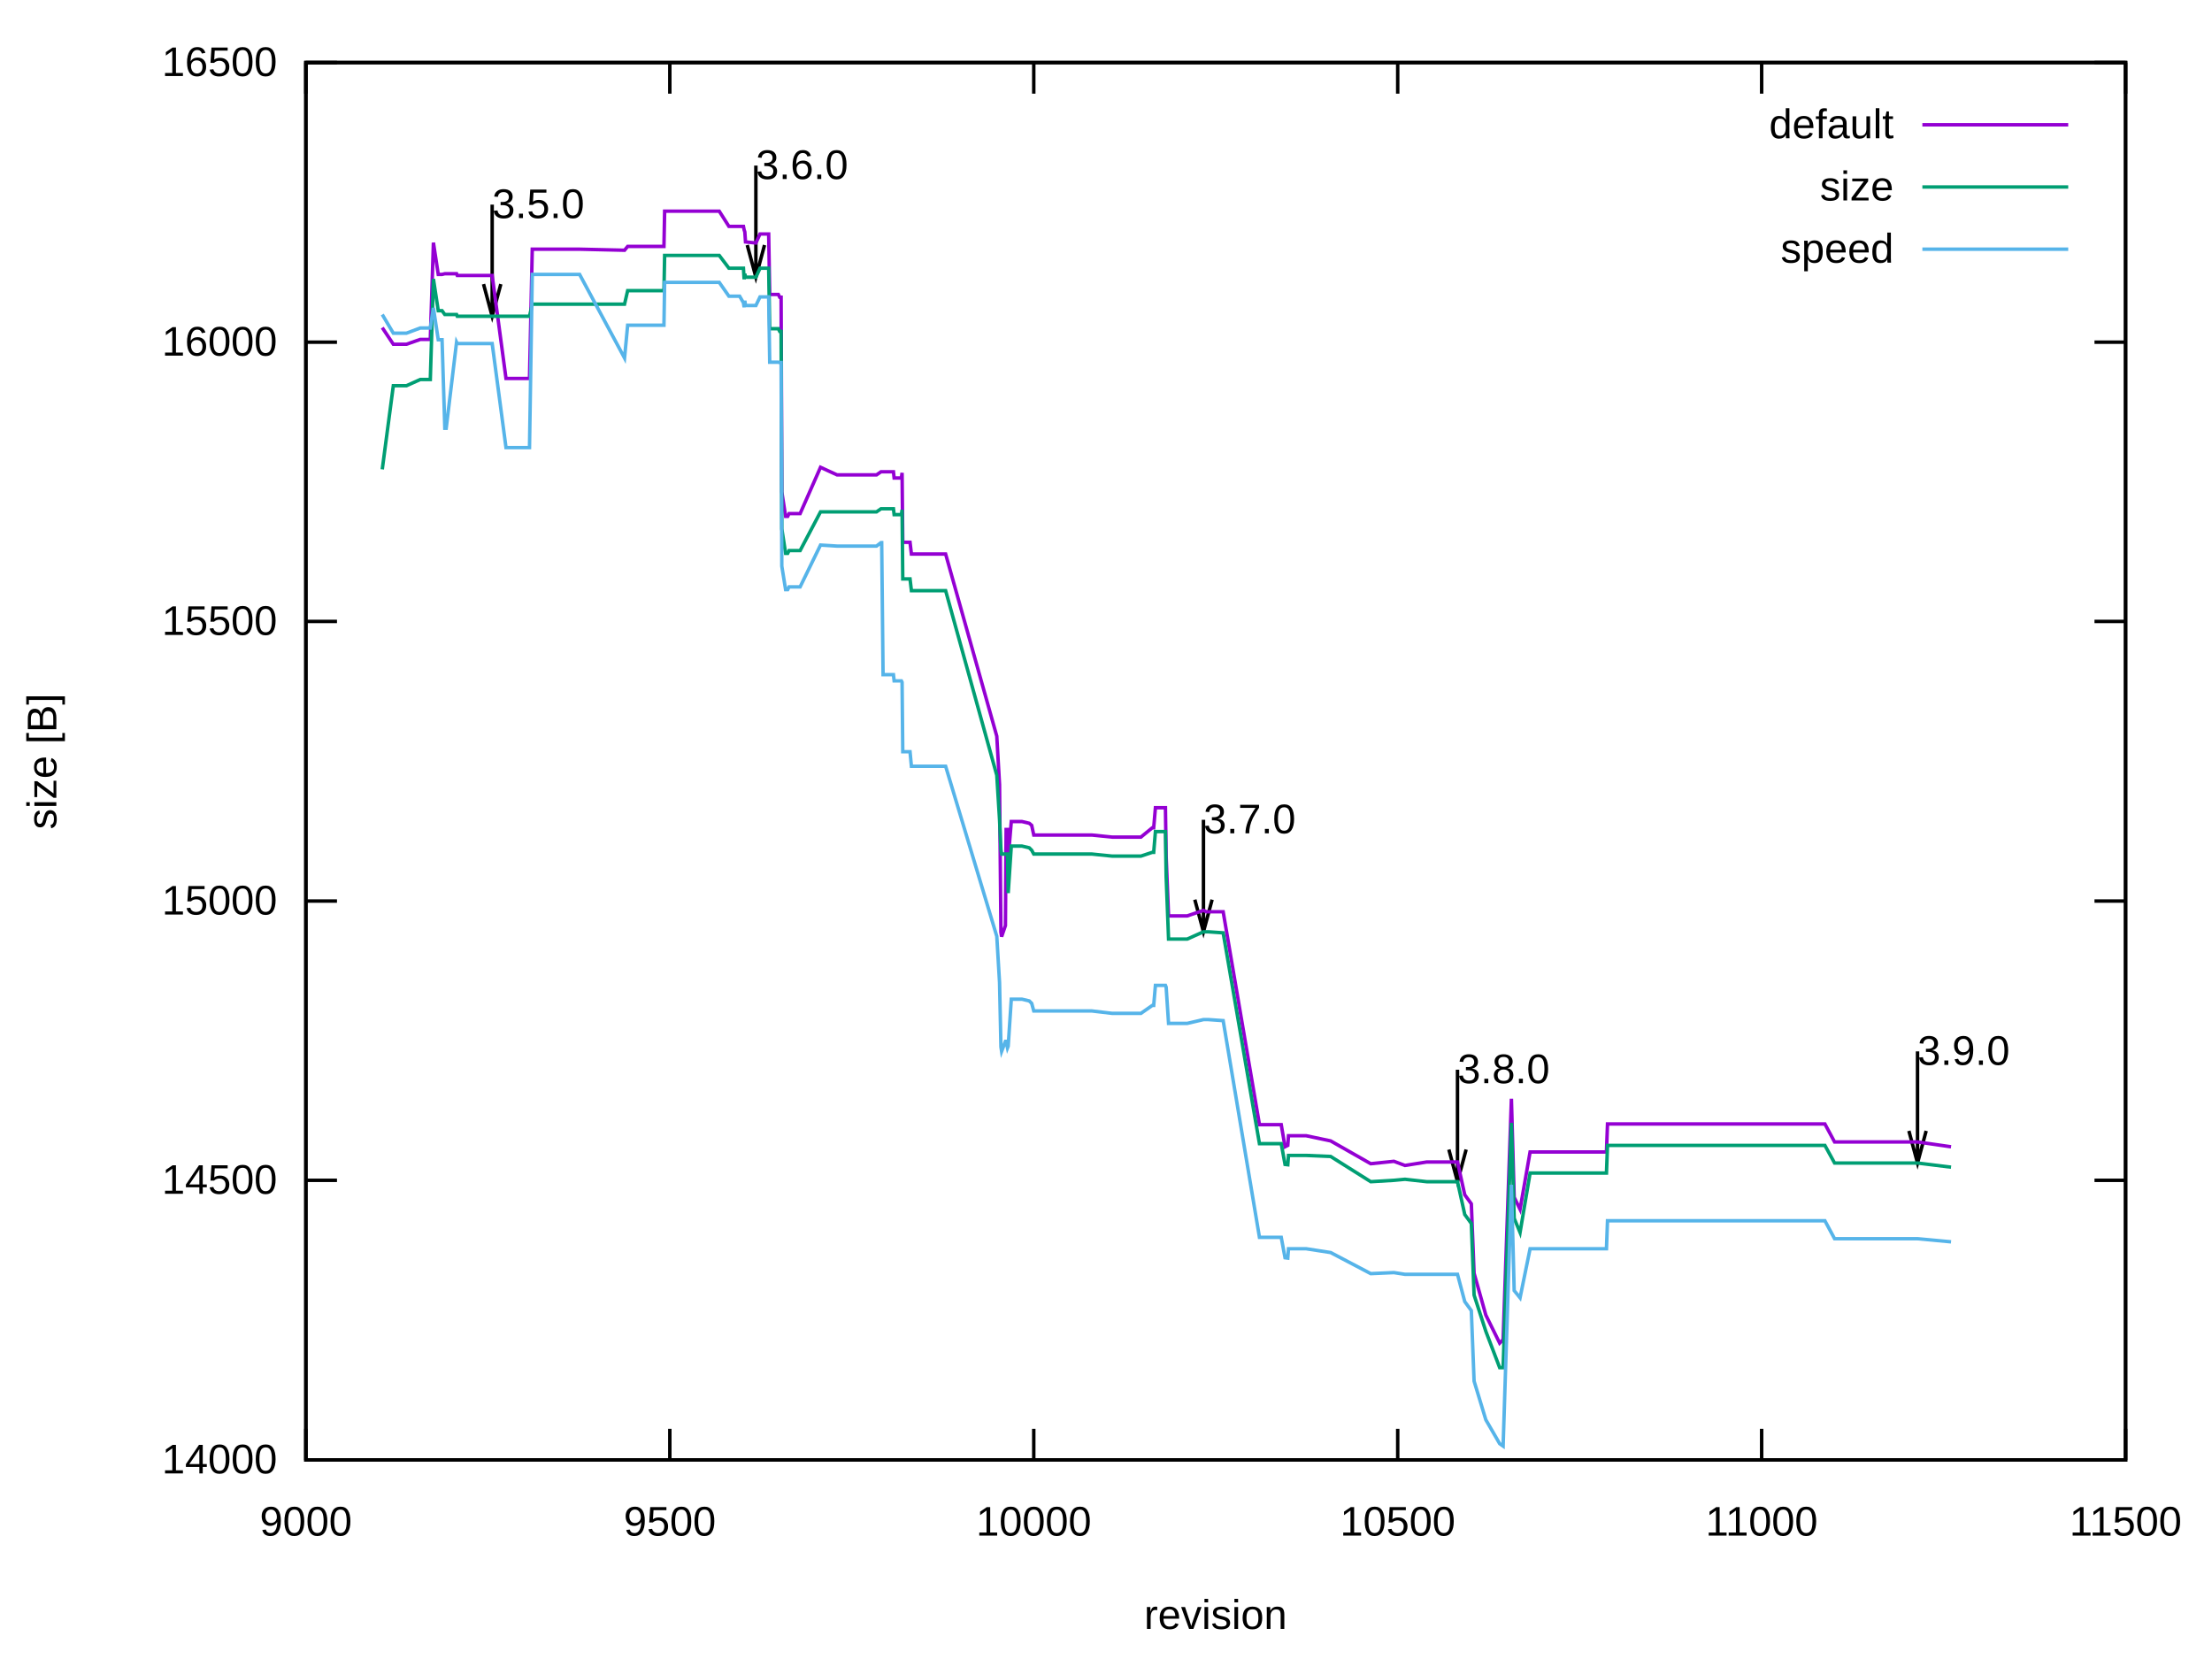
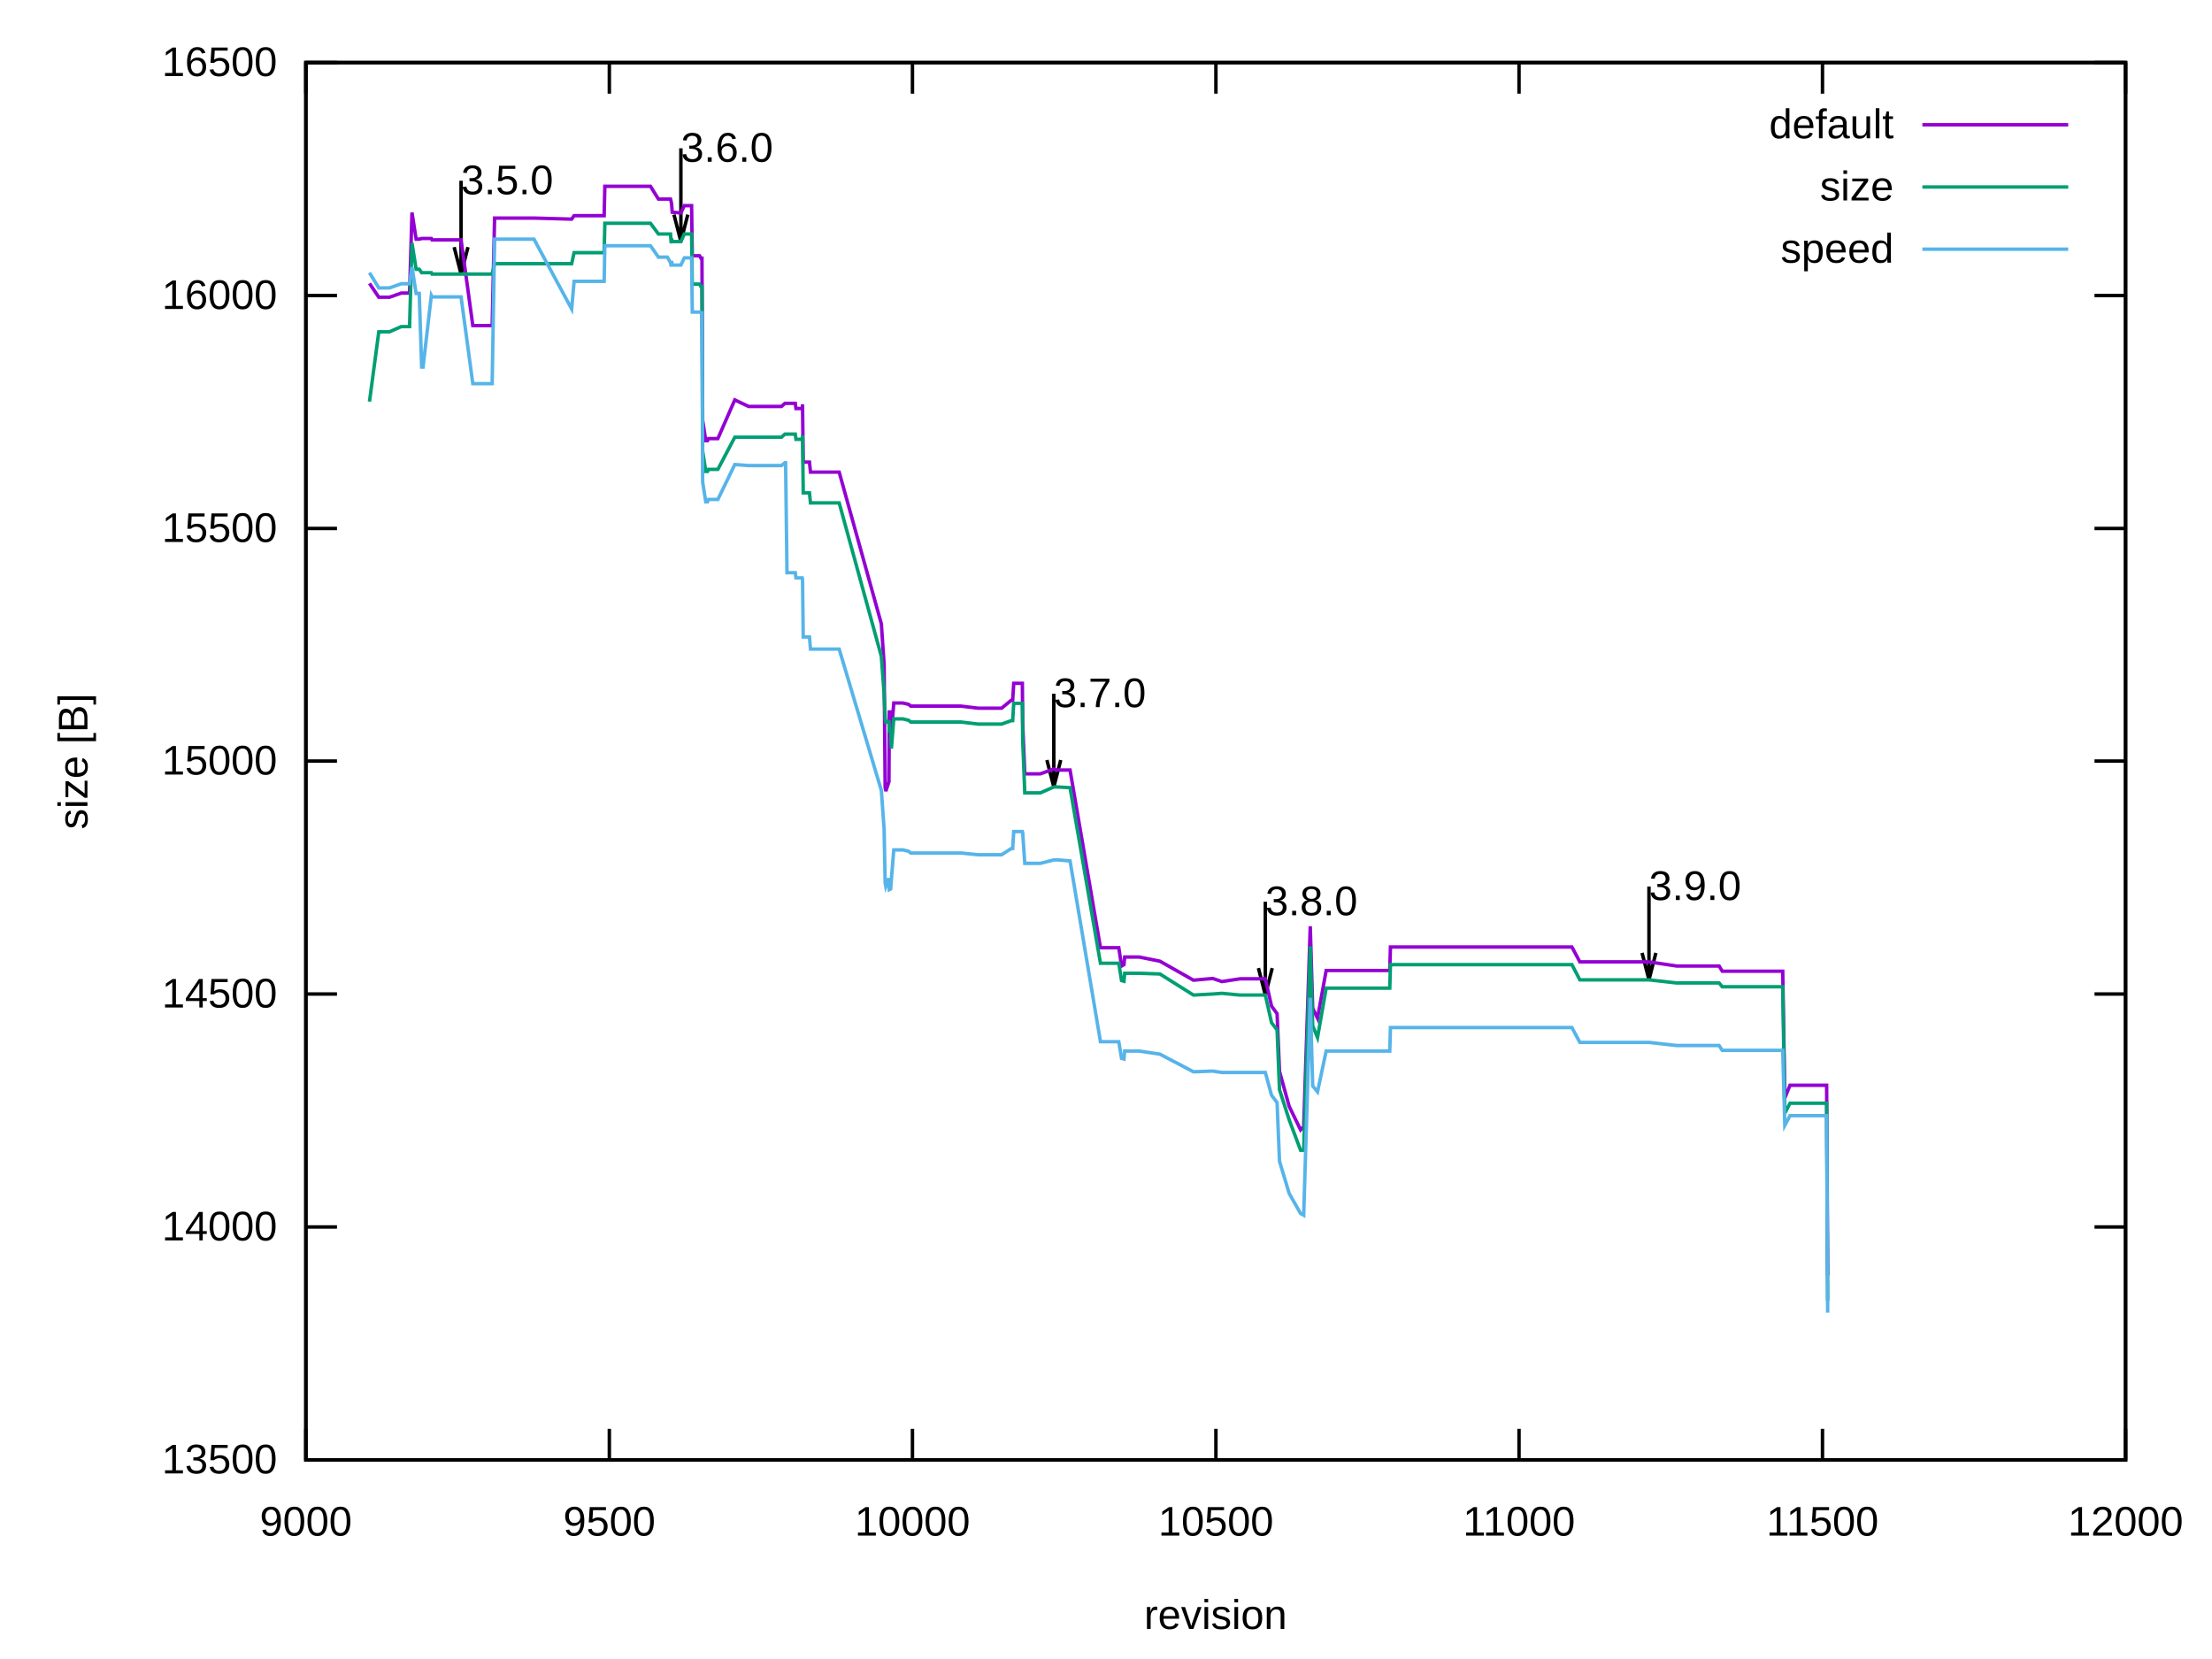
<svg xmlns="http://www.w3.org/2000/svg" xmlns:xlink="http://www.w3.org/1999/xlink" width="640" height="480" viewBox="0 0 640 480">
  <g id="gnuplot_canvas">
    <rect x="0" y="0" width="640" height="480" fill="none" />
    <defs>
      <circle id="gpDot" r="0.5" stroke-width="0.5" stroke="currentColor" />
      <path id="gpPt0" stroke-width="0.222" stroke="currentColor" d="M-1,0 h2 M0,-1 v2" />
      <path id="gpPt1" stroke-width="0.222" stroke="currentColor" d="M-1,-1 L1,1 M1,-1 L-1,1" />
      <path id="gpPt2" stroke-width="0.222" stroke="currentColor" d="M-1,0 L1,0 M0,-1 L0,1 M-1,-1 L1,1 M-1,1 L1,-1" />
      <rect id="gpPt3" stroke-width="0.222" stroke="currentColor" x="-1" y="-1" width="2" height="2" />
      <rect id="gpPt4" stroke-width="0.222" stroke="currentColor" fill="currentColor" x="-1" y="-1" width="2" height="2" />
      <circle id="gpPt5" stroke-width="0.222" stroke="currentColor" cx="0" cy="0" r="1" />
      <use xlink:href="#gpPt5" id="gpPt6" fill="currentColor" stroke="none" />
      <path id="gpPt7" stroke-width="0.222" stroke="currentColor" d="M0,-1.33 L-1.33,0.67 L1.33,0.67 z" />
      <use xlink:href="#gpPt7" id="gpPt8" fill="currentColor" stroke="none" />
      <use xlink:href="#gpPt7" id="gpPt9" stroke="currentColor" transform="rotate(180)" />
      <use xlink:href="#gpPt9" id="gpPt10" fill="currentColor" stroke="none" />
      <use xlink:href="#gpPt3" id="gpPt11" stroke="currentColor" transform="rotate(45)" />
      <use xlink:href="#gpPt11" id="gpPt12" fill="currentColor" stroke="none" />
      <path id="gpPt13" stroke-width="0.222" stroke="currentColor" d="M0,1.330 L1.265,0.411 L0.782,-1.067 L-0.782,-1.076 L-1.265,0.411 z" />
      <use xlink:href="#gpPt13" id="gpPt14" fill="currentColor" stroke="none" />
      <filter id="textbox" filterUnits="objectBoundingBox" x="0" y="0" height="1" width="1">
        <feFlood flood-color="white" flood-opacity="1" result="bgnd" />
        <feComposite in="SourceGraphic" in2="bgnd" operator="atop" />
      </filter>
      <filter id="greybox" filterUnits="objectBoundingBox" x="0" y="0" height="1" width="1">
        <feFlood flood-color="lightgrey" flood-opacity="1" result="grey" />
        <feComposite in="SourceGraphic" in2="grey" operator="atop" />
      </filter>
    </defs>
    <g fill="none" color="white" stroke="currentColor" stroke-width="1.00" stroke-linecap="butt" stroke-linejoin="miter">
</g>
    <g fill="none" color="black" stroke="currentColor" stroke-width="1.00" stroke-linecap="butt" stroke-linejoin="miter">
      <path stroke="black" d="M88.5,422.4 L97.5,422.4 M615.0,422.4 L606.0,422.4  " />
      <g transform="translate(80.2,426.3)" stroke="none" fill="black" font-family="Arial" font-size="12.00" text-anchor="end">
        <text>
+           <tspan font-family="Arial"> 13500</tspan>
+         </text>
+       </g>
+     </g>
+     <g fill="none" color="black" stroke="currentColor" stroke-width="1.00" stroke-linecap="butt" stroke-linejoin="miter">
+       <path stroke="black" d="M88.5,355.0 L97.5,355.0 M615.0,355.0 L606.0,355.0  " />
+       <g transform="translate(80.2,358.9)" stroke="none" fill="black" font-family="Arial" font-size="12.00" text-anchor="end">
+         <text>
          <tspan font-family="Arial"> 14000</tspan>
        </text>
      </g>
    </g>
    <g fill="none" color="black" stroke="currentColor" stroke-width="1.00" stroke-linecap="butt" stroke-linejoin="miter">
-       <path stroke="black" d="M88.5,341.5 L97.5,341.5 M615.0,341.5 L606.0,341.5  " />
-       <g transform="translate(80.2,345.4)" stroke="none" fill="black" font-family="Arial" font-size="12.00" text-anchor="end">
+       <path stroke="black" d="M88.5,287.6 L97.5,287.6 M615.0,287.6 L606.0,287.6  " />
+       <g transform="translate(80.2,291.5)" stroke="none" fill="black" font-family="Arial" font-size="12.00" text-anchor="end">
        <text>
          <tspan font-family="Arial"> 14500</tspan>
        </text>
      </g>
    </g>
    <g fill="none" color="black" stroke="currentColor" stroke-width="1.00" stroke-linecap="butt" stroke-linejoin="miter">
-       <path stroke="black" d="M88.5,260.7 L97.5,260.7 M615.0,260.7 L606.0,260.7  " />
-       <g transform="translate(80.2,264.6)" stroke="none" fill="black" font-family="Arial" font-size="12.00" text-anchor="end">
+       <path stroke="black" d="M88.5,220.2 L97.5,220.2 M615.0,220.2 L606.0,220.2  " />
+       <g transform="translate(80.2,224.1)" stroke="none" fill="black" font-family="Arial" font-size="12.00" text-anchor="end">
        <text>
          <tspan font-family="Arial"> 15000</tspan>
        </text>
      </g>
    </g>
    <g fill="none" color="black" stroke="currentColor" stroke-width="1.00" stroke-linecap="butt" stroke-linejoin="miter">
-       <path stroke="black" d="M88.5,179.8 L97.5,179.8 M615.0,179.8 L606.0,179.8  " />
-       <g transform="translate(80.2,183.7)" stroke="none" fill="black" font-family="Arial" font-size="12.00" text-anchor="end">
+       <path stroke="black" d="M88.5,152.9 L97.5,152.9 M615.0,152.9 L606.0,152.9  " />
+       <g transform="translate(80.2,156.8)" stroke="none" fill="black" font-family="Arial" font-size="12.00" text-anchor="end">
        <text>
          <tspan font-family="Arial"> 15500</tspan>
        </text>
      </g>
    </g>
    <g fill="none" color="black" stroke="currentColor" stroke-width="1.00" stroke-linecap="butt" stroke-linejoin="miter">
-       <path stroke="black" d="M88.5,99.0 L97.5,99.0 M615.0,99.0 L606.0,99.0  " />
-       <g transform="translate(80.2,102.9)" stroke="none" fill="black" font-family="Arial" font-size="12.00" text-anchor="end">
+       <path stroke="black" d="M88.5,85.5 L97.5,85.5 M615.0,85.5 L606.0,85.5  " />
+       <g transform="translate(80.2,89.4)" stroke="none" fill="black" font-family="Arial" font-size="12.00" text-anchor="end">
        <text>
          <tspan font-family="Arial"> 16000</tspan>
        </text>
      </g>
    </g>
    <g fill="none" color="black" stroke="currentColor" stroke-width="1.00" stroke-linecap="butt" stroke-linejoin="miter">
      <path stroke="black" d="M88.5,18.1 L97.5,18.1 M615.0,18.1 L606.0,18.1  " />
      <g transform="translate(80.2,22.0)" stroke="none" fill="black" font-family="Arial" font-size="12.00" text-anchor="end">
        <text>
          <tspan font-family="Arial"> 16500</tspan>
        </text>
      </g>
    </g>
    <g fill="none" color="black" stroke="currentColor" stroke-width="1.00" stroke-linecap="butt" stroke-linejoin="miter">
      <path stroke="black" d="M88.5,422.4 L88.5,413.4 M88.5,18.1 L88.5,27.1  " />
      <g transform="translate(88.5,444.3)" stroke="none" fill="black" font-family="Arial" font-size="12.00" text-anchor="middle">
        <text>
          <tspan font-family="Arial"> 9000</tspan>
        </text>
      </g>
    </g>
    <g fill="none" color="black" stroke="currentColor" stroke-width="1.00" stroke-linecap="butt" stroke-linejoin="miter">
-       <path stroke="black" d="M193.8,422.4 L193.8,413.4 M193.8,18.1 L193.8,27.1  " />
-       <g transform="translate(193.8,444.3)" stroke="none" fill="black" font-family="Arial" font-size="12.00" text-anchor="middle">
+       <path stroke="black" d="M176.3,422.4 L176.3,413.4 M176.3,18.1 L176.3,27.1  " />
+       <g transform="translate(176.3,444.3)" stroke="none" fill="black" font-family="Arial" font-size="12.00" text-anchor="middle">
        <text>
          <tspan font-family="Arial"> 9500</tspan>
        </text>
      </g>
    </g>
    <g fill="none" color="black" stroke="currentColor" stroke-width="1.00" stroke-linecap="butt" stroke-linejoin="miter">
-       <path stroke="black" d="M299.1,422.4 L299.1,413.4 M299.1,18.1 L299.1,27.1  " />
-       <g transform="translate(299.1,444.3)" stroke="none" fill="black" font-family="Arial" font-size="12.00" text-anchor="middle">
+       <path stroke="black" d="M264.0,422.4 L264.0,413.4 M264.0,18.1 L264.0,27.1  " />
+       <g transform="translate(264.0,444.3)" stroke="none" fill="black" font-family="Arial" font-size="12.00" text-anchor="middle">
        <text>
          <tspan font-family="Arial"> 10000</tspan>
        </text>
      </g>
    </g>
    <g fill="none" color="black" stroke="currentColor" stroke-width="1.00" stroke-linecap="butt" stroke-linejoin="miter">
-       <path stroke="black" d="M404.4,422.4 L404.4,413.4 M404.4,18.1 L404.4,27.1  " />
-       <g transform="translate(404.4,444.3)" stroke="none" fill="black" font-family="Arial" font-size="12.00" text-anchor="middle">
+       <path stroke="black" d="M351.8,422.4 L351.8,413.4 M351.8,18.1 L351.8,27.1  " />
+       <g transform="translate(351.8,444.3)" stroke="none" fill="black" font-family="Arial" font-size="12.00" text-anchor="middle">
        <text>
          <tspan font-family="Arial"> 10500</tspan>
        </text>
      </g>
    </g>
    <g fill="none" color="black" stroke="currentColor" stroke-width="1.00" stroke-linecap="butt" stroke-linejoin="miter">
-       <path stroke="black" d="M509.7,422.4 L509.7,413.4 M509.7,18.1 L509.7,27.1  " />
-       <g transform="translate(509.7,444.3)" stroke="none" fill="black" font-family="Arial" font-size="12.00" text-anchor="middle">
+       <path stroke="black" d="M439.5,422.4 L439.5,413.4 M439.5,18.1 L439.5,27.1  " />
+       <g transform="translate(439.5,444.3)" stroke="none" fill="black" font-family="Arial" font-size="12.00" text-anchor="middle">
        <text>
          <tspan font-family="Arial"> 11000</tspan>
+         </text>
+       </g>
+     </g>
+     <g fill="none" color="black" stroke="currentColor" stroke-width="1.00" stroke-linecap="butt" stroke-linejoin="miter">
+       <path stroke="black" d="M527.3,422.4 L527.3,413.4 M527.3,18.1 L527.3,27.1  " />
+       <g transform="translate(527.3,444.3)" stroke="none" fill="black" font-family="Arial" font-size="12.00" text-anchor="middle">
+         <text>
+           <tspan font-family="Arial"> 11500</tspan>
        </text>
      </g>
    </g>
    <g fill="none" color="black" stroke="currentColor" stroke-width="1.00" stroke-linecap="butt" stroke-linejoin="miter">
      <path stroke="black" d="M615.0,422.4 L615.0,413.4 M615.0,18.1 L615.0,27.1  " />
      <g transform="translate(615.0,444.3)" stroke="none" fill="black" font-family="Arial" font-size="12.00" text-anchor="middle">
        <text>
-           <tspan font-family="Arial"> 11500</tspan>
+           <tspan font-family="Arial"> 12000</tspan>
        </text>
      </g>
    </g>
    <g fill="none" color="black" stroke="currentColor" stroke-width="1.00" stroke-linecap="butt" stroke-linejoin="miter">
</g>
    <g fill="none" color="black" stroke="currentColor" stroke-width="1.00" stroke-linecap="butt" stroke-linejoin="miter">
      <path stroke="black" d="M88.5,18.1 L88.5,422.4 L615.0,422.4 L615.0,18.1 L88.5,18.1 Z  " />
-       <g transform="translate(142.4,63.1)" stroke="none" fill="black" font-family="Arial" font-size="12.00" text-anchor="start">
+       <g transform="translate(133.4,56.2)" stroke="none" fill="black" font-family="Arial" font-size="12.00" text-anchor="start">
        <text>
          <tspan font-family="Arial">3.5.0</tspan>
        </text>
      </g>
-       <g transform="translate(218.7,51.8)" stroke="none" fill="black" font-family="Arial" font-size="12.00" text-anchor="start">
+       <g transform="translate(197.0,46.8)" stroke="none" fill="black" font-family="Arial" font-size="12.00" text-anchor="start">
        <text>
          <tspan font-family="Arial">3.6.0</tspan>
        </text>
      </g>
-       <g transform="translate(348.2,241.1)" stroke="none" fill="black" font-family="Arial" font-size="12.00" text-anchor="start">
+       <g transform="translate(304.9,204.6)" stroke="none" fill="black" font-family="Arial" font-size="12.00" text-anchor="start">
        <text>
          <tspan font-family="Arial">3.7.0</tspan>
        </text>
      </g>
-       <g transform="translate(421.7,313.4)" stroke="none" fill="black" font-family="Arial" font-size="12.00" text-anchor="start">
+       <g transform="translate(366.1,264.8)" stroke="none" fill="black" font-family="Arial" font-size="12.00" text-anchor="start">
        <text>
          <tspan font-family="Arial">3.8.0</tspan>
        </text>
      </g>
-       <g transform="translate(554.8,308.1)" stroke="none" fill="black" font-family="Arial" font-size="12.00" text-anchor="start">
+       <g transform="translate(477.1,260.4)" stroke="none" fill="black" font-family="Arial" font-size="12.00" text-anchor="start">
        <text>
          <tspan font-family="Arial">3.9.0</tspan>
        </text>
      </g>
-       <path stroke="black" d="M139.9,82.2 L142.4,91.5 L144.9,82.2 M142.4,59.2 L142.4,91.5 M216.2,70.9 L218.7,80.2 L221.2,70.9   M218.7,47.9 L218.7,80.2 M345.7,260.3 L348.2,269.6 L350.7,260.3 M348.2,237.2 L348.2,269.6 M419.2,332.6   L421.7,341.9 L424.2,332.6 M421.7,309.5 L421.7,341.9 M552.3,327.2 L554.8,336.5 L557.3,327.2 M554.8,304.2   L554.8,336.5  " />
-     </g>
-     <g fill="none" color="black" stroke="currentColor" stroke-width="1.00" stroke-linecap="butt" stroke-linejoin="miter">
-       <g transform="translate(16.3,220.3) rotate(270)" stroke="none" fill="black" font-family="Arial" font-size="12.00" text-anchor="middle">
+       <path stroke="black" d="M131.4,71.5 L133.4,79.3 L135.4,71.5 M133.4,52.3 L133.4,79.3 M195.0,62.1 L197.0,69.9 L199.0,62.1   M197.0,42.9 L197.0,69.9 M302.9,219.9 L304.9,227.7 L306.9,219.9 M304.9,200.7 L304.9,227.7 M364.1,280.1   L366.1,287.9 L368.1,280.1 M366.1,260.9 L366.1,287.9 M475.1,275.7 L477.1,283.5 L479.1,275.7 M477.1,256.5   L477.1,283.5  " />
+     </g>
+     <g fill="none" color="black" stroke="currentColor" stroke-width="1.00" stroke-linecap="butt" stroke-linejoin="miter">
+       <g transform="translate(25.3,220.3) rotate(270)" stroke="none" fill="black" font-family="Arial" font-size="12.00" text-anchor="middle">
        <text>
          <tspan font-family="Arial">size [B]</tspan>
        </text>
      </g>
    </g>
    <g fill="none" color="black" stroke="currentColor" stroke-width="1.00" stroke-linecap="butt" stroke-linejoin="miter">
      <g transform="translate(351.7,471.3)" stroke="none" fill="black" font-family="Arial" font-size="12.00" text-anchor="middle">
        <text>
          <tspan font-family="Arial">revision</tspan>
        </text>
      </g>
    </g>
    <g fill="none" color="black" stroke="currentColor" stroke-width="1.00" stroke-linecap="butt" stroke-linejoin="miter">
</g>
    <g id="gnuplot_plot_1">
      <g fill="none" color="black" stroke="currentColor" stroke-width="1.00" stroke-linecap="butt" stroke-linejoin="miter">
        <g transform="translate(547.9,40.0)" stroke="none" fill="black" font-family="Arial" font-size="12.00" text-anchor="end">
          <text>
            <tspan font-family="Arial">default</tspan>
          </text>
        </g>
      </g>
      <g fill="none" color="black" stroke="currentColor" stroke-width="1.00" stroke-linecap="butt" stroke-linejoin="miter">
-         <path stroke="rgb(148,   0, 211)" d="M556.2,36.1 L598.4,36.1 M110.6,94.8 L113.8,99.6 L114.6,99.6 L115.2,99.6 L117.6,99.6 L121.6,98.2   L124.5,98.2 L125.4,70.2 L126.8,79.4 L127.9,79.4 L128.7,79.2 L129.1,79.2 L132.1,79.2 L132.3,79.7   L134.4,79.7 L137.6,79.7 L142.4,79.7 L146.4,109.5 L149.8,109.5 L153.2,109.5 L154.0,72.1 L155.7,72.1   L163.1,72.1 L167.7,72.1 L180.7,72.4 L181.6,71.3 L182.2,71.3 L183.7,71.3 L185.6,71.3 L189.2,71.3   L191.1,71.3 L192.1,71.3 L192.3,61.1 L193.4,61.1 L198.2,61.1 L202.2,61.1 L204.3,61.1 L208.1,61.1   L210.9,65.5 L212.5,65.5 L214.0,65.5 L215.1,65.5 L215.3,66.5 L215.5,67.1 L215.7,70.0 L218.7,70.3   L219.9,67.7 L221.6,67.7 L222.2,67.7 L222.4,67.7 L222.7,85.2 L222.9,85.2 L223.3,85.2 L224.3,85.2   L224.5,85.2 L225.2,85.2 L225.6,86.0 L226.0,86.0 L226.2,142.3 L227.3,149.4 L227.9,149.4 L228.3,148.6   L228.5,148.6 L228.8,148.6 L231.5,148.6 L237.4,135.2 L242.2,137.4 L244.3,137.4 L245.8,137.4 L246.7,137.4   L248.8,137.4 L249.4,137.4 L249.6,137.4 L249.8,137.4 L250.0,137.4 L251.3,137.4 L253.6,137.4 L254.9,136.5   L255.1,136.5 L255.5,136.5 L256.3,136.5 L257.6,136.5 L258.5,136.5 L258.7,138.3 L260.1,138.3 L260.8,138.3   L261.0,136.8 L261.2,156.9 L263.3,156.9 L263.7,160.3 L264.6,160.3 L273.6,160.3 L288.4,213.0 L289.2,227.0   L289.6,269.7 L289.8,271.0 L290.9,267.8 L291.1,240.0 L291.5,240.0 L291.7,248.4 L292.6,237.7 L294.0,237.7   L295.7,237.7 L297.8,238.2 L298.5,238.8 L299.1,241.6 L302.7,241.6 L309.2,241.6 L311.3,241.6 L313.6,241.6   L314.3,241.6 L315.3,241.6 L315.9,241.6 L321.8,242.2 L325.2,242.2 L330.1,242.2 L333.4,239.5 L333.8,239.5   L334.3,233.7 L335.7,233.7 L337.2,233.7 L337.4,247.7 L338.1,265.0 L339.5,265.0 L343.1,265.0 L343.5,265.0   L348.2,263.4 L349.0,263.8 L349.6,263.8 L353.9,263.8 L364.4,325.4 L365.2,325.4 L370.7,325.4 L371.8,331.8   L372.6,331.4 L372.8,328.6 L376.2,328.6 L376.4,328.6 L377.9,328.6 L385.0,330.1 L396.6,336.7 L403.3,336.0   L406.5,337.2 L412.8,336.2 L416.6,336.2 L421.7,336.2 L423.8,345.7 L425.7,348.3 L426.5,368.4 L429.9,380.5   L433.9,388.6 L434.9,387.6 L437.3,317.9 L438.1,346.4 L439.8,349.9 L442.7,333.3 L462.3,333.3 L463.8,333.3   L464.6,333.3 L464.8,333.3 L465.1,325.2 L465.5,325.2 L467.6,325.2 L488.6,325.2 L501.3,325.2 L504.2,325.2   L528.0,325.2 L530.8,330.4 L541.3,330.4 L554.8,330.4 L564.5,331.8  " />
+         <path stroke="rgb(148,   0, 211)" d="M556.2,36.1 L598.4,36.1 M106.9,82.0 L109.6,86.0 L110.3,86.0 L110.8,86.0 L112.7,86.0 L116.1,84.8   L118.5,84.8 L119.2,61.5 L120.4,69.2 L121.3,69.2 L122.0,69.0 L122.4,69.0 L124.8,69.0 L125.0,69.4   L126.8,69.4 L129.4,69.4 L133.4,69.4 L136.8,94.2 L139.6,94.2 L142.4,94.2 L143.1,63.1 L144.5,63.1   L150.6,63.1 L154.5,63.1 L165.4,63.4 L166.1,62.4 L166.6,62.4 L167.8,62.4 L169.4,62.4 L172.4,62.4   L174.0,62.4 L174.8,62.4 L175.0,53.9 L175.9,53.9 L179.9,53.9 L183.3,53.9 L185.0,53.9 L188.2,53.9   L190.5,57.6 L191.9,57.6 L193.1,57.6 L194.0,57.6 L194.2,58.4 L194.3,58.9 L194.5,61.4 L197.0,61.6   L198.0,59.5 L199.4,59.5 L199.9,59.5 L200.1,59.5 L200.3,74.0 L200.5,74.0 L200.8,74.0 L201.7,74.0   L201.9,74.0 L202.4,74.0 L202.8,74.7 L203.1,74.7 L203.3,121.6 L204.2,127.5 L204.7,127.5 L205.0,126.9   L205.2,126.9 L205.4,126.9 L207.7,126.9 L212.6,115.7 L216.6,117.6 L218.4,117.6 L219.6,117.6 L220.3,117.6   L222.1,117.6 L222.6,117.6 L222.8,117.6 L222.9,117.6 L223.1,117.6 L224.2,117.6 L226.1,117.6 L227.1,116.7   L227.3,116.7 L227.7,116.7 L228.4,116.7 L229.4,116.7 L230.1,116.7 L230.3,118.2 L231.5,118.2 L232.1,118.2   L232.2,117.0 L232.4,133.7 L234.2,133.7 L234.5,136.6 L235.2,136.6 L242.8,136.6 L255.0,180.5 L255.8,192.2   L256.1,227.8 L256.3,228.9 L257.2,226.2 L257.3,206.0 L257.7,206.0 L257.9,212.0 L258.6,203.4 L259.8,203.4   L261.2,203.4 L262.9,203.8 L263.5,204.3 L264.0,204.3 L267.0,204.3 L272.4,204.3 L274.2,204.3 L276.1,204.3   L276.6,204.3 L277.5,204.3 L278.0,204.3 L283.0,204.9 L285.8,204.9 L289.8,204.9 L292.6,202.6 L293.0,202.6   L293.3,197.7 L294.5,197.7 L295.8,197.7 L295.9,209.5 L296.5,223.9 L297.7,223.9 L300.7,223.9 L301.0,223.9   L304.9,222.5 L305.6,222.8 L306.1,222.8 L309.6,222.8 L318.4,274.2 L319.1,274.2 L323.7,274.2 L324.5,279.5   L325.2,279.1 L325.4,276.9 L328.2,276.9 L328.4,276.9 L329.6,276.9 L335.6,278.1 L345.3,283.6 L350.9,283.1   L353.5,284.0 L358.8,283.2 L361.9,283.2 L366.1,283.2 L367.9,291.1 L369.5,293.3 L370.2,310.0 L373.0,320.1   L376.3,326.9 L377.2,326.0 L379.1,268.0 L379.8,291.7 L381.2,294.6 L383.7,280.8 L400.0,280.8 L401.2,280.8   L401.9,280.8 L402.1,280.8 L402.3,274.0 L402.6,274.0 L404.4,274.0 L422.0,274.0 L432.5,274.0 L434.9,274.0   L454.8,274.0 L457.1,278.3 L465.8,278.3 L477.1,278.3 L485.1,279.5 L497.4,279.5 L498.3,281.0 L504.6,281.0   L515.8,281.0 L516.4,317.7 L517.9,314.0 L528.5,314.0 L528.8,369.0  " />
      </g>
    </g>
    <g id="gnuplot_plot_2">
      <g fill="none" color="black" stroke="currentColor" stroke-width="1.00" stroke-linecap="butt" stroke-linejoin="miter">
        <g transform="translate(547.9,58.0)" stroke="none" fill="black" font-family="Arial" font-size="12.00" text-anchor="end">
          <text>
            <tspan font-family="Arial">size</tspan>
          </text>
        </g>
      </g>
      <g fill="none" color="black" stroke="currentColor" stroke-width="1.00" stroke-linecap="butt" stroke-linejoin="miter">
-         <path stroke="rgb(  0, 158, 115)" d="M556.2,54.1 L598.4,54.1 M110.6,135.8 L113.8,111.6 L114.6,111.6 L115.2,111.6 L117.6,111.6 L121.6,109.8   L124.5,109.8 L125.4,80.7 L126.8,89.9 L127.9,89.9 L128.7,91.0 L129.1,91.0 L132.1,91.0 L132.3,91.5   L134.4,91.5 L137.6,91.5 L142.4,91.5 L146.4,91.5 L149.8,91.5 L153.2,91.5 L154.0,88.0 L155.7,88.0   L163.1,88.0 L167.7,88.0 L180.7,88.0 L181.6,84.1 L182.2,84.1 L183.7,84.1 L185.6,84.1 L189.2,84.1   L191.1,84.1 L192.1,84.1 L192.3,73.9 L193.4,73.9 L198.2,73.9 L202.2,73.9 L204.3,73.9 L208.1,73.9   L210.9,77.6 L212.5,77.6 L214.0,77.6 L215.1,77.6 L215.3,80.8 L215.5,79.2 L215.7,80.2 L218.7,80.2   L219.9,77.6 L221.6,77.6 L222.2,77.6 L222.4,77.6 L222.7,95.1 L222.9,95.1 L223.3,95.1 L224.3,95.1   L224.5,95.1 L225.2,95.1 L225.6,95.9 L226.0,95.9 L226.2,153.0 L227.3,160.1 L227.9,160.1 L228.3,159.3   L228.5,159.3 L228.8,159.3 L231.5,159.3 L237.4,148.1 L242.2,148.1 L244.3,148.1 L245.8,148.1 L246.7,148.1   L248.8,148.1 L249.4,148.1 L249.6,148.1 L249.8,148.1 L250.0,148.1 L251.3,148.1 L253.6,148.1 L254.9,147.2   L255.1,147.2 L255.5,147.2 L256.3,147.2 L257.6,147.2 L258.5,147.2 L258.7,148.9 L260.1,148.9 L260.8,148.9   L261.0,147.5 L261.2,167.5 L263.3,167.5 L263.7,170.9 L264.6,170.9 L273.6,170.9 L288.4,224.3 L289.2,237.2   L289.6,245.8 L289.8,247.1 L290.9,247.1 L291.1,247.1 L291.5,247.1 L291.7,258.4 L292.6,244.8 L294.0,244.8   L295.7,244.8 L297.8,245.3 L298.5,246.0 L299.1,247.1 L302.7,247.1 L309.2,247.1 L311.3,247.1 L313.6,247.1   L314.3,247.1 L315.3,247.1 L315.9,247.1 L321.8,247.7 L325.2,247.7 L330.1,247.7 L333.4,246.6 L333.8,246.6   L334.3,240.6 L335.7,240.6 L337.2,240.6 L337.4,253.6 L338.1,271.7 L339.5,271.7 L343.1,271.7 L343.5,271.7   L348.2,269.6 L349.0,269.6 L349.6,269.6 L353.9,269.9 L364.4,330.9 L365.2,330.9 L370.7,330.9 L371.8,336.9   L372.6,337.0 L372.8,334.3 L376.2,334.3 L376.4,334.3 L377.9,334.3 L385.0,334.6 L396.6,341.9 L403.3,341.5   L406.5,341.2 L412.8,341.9 L416.6,341.9 L421.7,341.9 L423.8,351.4 L425.7,354.0 L426.5,374.7 L429.9,385.2   L433.9,395.7 L434.9,395.7 L437.3,324.9 L438.1,352.5 L439.8,356.6 L442.7,339.4 L462.3,339.4 L463.8,339.4   L464.6,339.4 L464.8,339.4 L465.1,331.4 L465.5,331.4 L467.6,331.4 L488.6,331.4 L501.3,331.4 L504.2,331.4   L528.0,331.4 L530.8,336.5 L541.3,336.5 L554.8,336.5 L564.5,337.7  " />
+         <path stroke="rgb(  0, 158, 115)" d="M556.2,54.1 L598.4,54.1 M106.9,116.2 L109.6,96.0 L110.3,96.0 L110.8,96.0 L112.7,96.0 L116.1,94.5   L118.5,94.5 L119.2,70.3 L120.4,77.9 L121.3,77.9 L122.0,78.9 L122.4,78.9 L124.8,78.9 L125.0,79.3   L126.8,79.3 L129.4,79.3 L133.4,79.3 L136.8,79.3 L139.6,79.3 L142.4,79.3 L143.1,76.3 L144.5,76.3   L150.6,76.3 L154.5,76.3 L165.4,76.3 L166.1,73.1 L166.6,73.1 L167.8,73.1 L169.4,73.1 L172.4,73.1   L174.0,73.1 L174.8,73.1 L175.0,64.6 L175.9,64.6 L179.9,64.6 L183.3,64.6 L185.0,64.6 L188.2,64.6   L190.5,67.7 L191.9,67.7 L193.1,67.7 L194.0,67.7 L194.2,70.4 L194.3,69.0 L194.5,69.9 L197.0,69.9   L198.0,67.7 L199.4,67.7 L199.9,67.7 L200.1,67.7 L200.3,82.2 L200.5,82.2 L200.8,82.2 L201.7,82.2   L201.9,82.2 L202.4,82.2 L202.8,82.9 L203.1,82.9 L203.3,130.5 L204.2,136.4 L204.7,136.4 L205.0,135.8   L205.2,135.8 L205.4,135.8 L207.7,135.8 L212.6,126.5 L216.6,126.5 L218.4,126.5 L219.6,126.5 L220.3,126.5   L222.1,126.5 L222.6,126.5 L222.8,126.5 L222.9,126.5 L223.1,126.5 L224.2,126.5 L226.1,126.5 L227.1,125.6   L227.3,125.6 L227.7,125.6 L228.4,125.6 L229.4,125.6 L230.1,125.6 L230.3,127.1 L231.5,127.1 L232.1,127.1   L232.2,125.9 L232.4,142.6 L234.2,142.6 L234.5,145.5 L235.2,145.5 L242.8,145.5 L255.0,189.9 L255.8,200.7   L256.1,207.9 L256.3,208.9 L257.2,208.9 L257.3,211.5 L257.7,211.5 L257.9,216.6 L258.6,208.0 L259.8,208.0   L261.2,208.0 L262.9,208.4 L263.5,208.9 L264.0,208.9 L267.0,208.9 L272.4,208.9 L274.2,208.9 L276.1,208.9   L276.6,208.9 L277.5,208.9 L278.0,208.9 L283.0,209.5 L285.8,209.5 L289.8,209.5 L292.6,208.5 L293.0,208.5   L293.3,203.5 L294.5,203.5 L295.8,203.5 L295.9,214.3 L296.5,229.4 L297.7,229.4 L300.7,229.4 L301.0,229.4   L304.9,227.7 L305.6,227.7 L306.1,227.7 L309.6,227.9 L318.4,278.7 L319.1,278.7 L323.7,278.7 L324.5,283.7   L325.2,283.9 L325.4,281.6 L328.2,281.6 L328.4,281.6 L329.6,281.6 L335.6,281.8 L345.3,287.9 L350.9,287.6   L353.5,287.4 L358.8,287.9 L361.9,287.9 L366.1,287.9 L367.9,295.9 L369.5,298.0 L370.2,315.3 L373.0,324.0   L376.3,332.8 L377.2,332.8 L379.1,273.8 L379.8,296.8 L381.2,300.2 L383.7,285.9 L400.0,285.9 L401.2,285.9   L401.9,285.9 L402.1,285.9 L402.3,279.1 L402.6,279.1 L404.4,279.1 L422.0,279.1 L432.5,279.1 L434.9,279.1   L454.8,279.1 L457.1,283.5 L465.8,283.5 L477.1,283.5 L485.1,284.4 L497.4,284.4 L498.3,285.5 L504.6,285.5   L515.8,285.5 L516.4,322.1 L517.9,319.2 L528.5,319.2 L528.8,376.3  " />
      </g>
    </g>
    <g id="gnuplot_plot_3">
      <g fill="none" color="black" stroke="currentColor" stroke-width="1.00" stroke-linecap="butt" stroke-linejoin="miter">
        <g transform="translate(547.9,76.0)" stroke="none" fill="black" font-family="Arial" font-size="12.00" text-anchor="end">
          <text>
            <tspan font-family="Arial">speed</tspan>
          </text>
        </g>
      </g>
      <g fill="none" color="black" stroke="currentColor" stroke-width="1.00" stroke-linecap="butt" stroke-linejoin="miter">
-         <path stroke="rgb( 86, 180, 233)" d="M556.2,72.1 L598.4,72.1 M110.6,91.0 L113.8,96.4 L114.6,96.4 L115.2,96.4 L117.6,96.4 L121.6,94.9   L124.5,94.9 L125.4,89.1 L126.8,98.3 L127.9,98.3 L128.7,123.9 L129.1,123.9 L132.1,99.0 L132.3,99.4   L134.4,99.4 L137.6,99.4 L142.4,99.4 L146.4,129.5 L149.8,129.5 L153.2,129.5 L154.0,79.4 L155.7,79.4   L163.1,79.4 L167.7,79.4 L180.7,103.6 L181.6,94.1 L182.2,94.1 L183.7,94.1 L185.6,94.1 L189.2,94.1   L191.1,94.1 L192.1,94.1 L192.3,81.7 L193.4,81.7 L198.2,81.7 L202.2,81.7 L204.3,81.7 L208.1,81.7   L210.9,85.7 L212.5,85.7 L214.0,85.7 L215.1,87.6 L215.3,88.9 L215.5,87.0 L215.7,88.4 L218.7,88.4   L219.9,85.9 L221.6,85.9 L222.2,85.9 L222.4,85.9 L222.7,104.8 L222.9,104.8 L223.3,104.8 L224.3,104.8   L224.5,104.8 L225.2,104.8 L225.6,104.9 L226.0,104.9 L226.2,163.8 L227.3,170.6 L227.9,170.6 L228.3,169.8   L228.5,169.8 L228.8,169.8 L231.5,169.8 L237.4,157.7 L242.2,158.0 L244.3,158.0 L245.8,158.0 L246.7,158.0   L248.8,158.0 L249.4,158.0 L249.6,158.0 L249.8,158.0 L250.0,158.0 L251.3,158.0 L253.6,158.0 L254.9,157.0   L255.1,157.0 L255.5,195.2 L256.3,195.2 L257.6,195.2 L258.5,195.2 L258.7,197.0 L260.1,197.0 L260.8,197.0   L261.0,197.4 L261.2,217.5 L263.3,217.5 L263.7,221.7 L264.6,221.7 L273.6,221.7 L288.4,270.9 L289.2,284.3   L289.6,302.9 L289.8,304.2 L290.9,301.3 L291.1,301.3 L291.5,303.2 L291.7,302.7 L292.6,289.1 L294.0,289.1   L295.7,289.1 L297.8,289.6 L298.5,290.3 L299.1,292.5 L302.7,292.5 L309.2,292.5 L311.3,292.5 L313.6,292.5   L314.3,292.5 L315.3,292.5 L315.9,292.5 L321.8,293.2 L325.2,293.2 L330.1,293.2 L333.4,290.9 L333.8,290.9   L334.3,285.1 L335.7,285.1 L337.2,285.1 L337.4,285.6 L338.1,296.1 L339.5,296.1 L343.1,296.1 L343.5,296.1   L348.2,295.0 L349.0,295.0 L349.6,295.0 L353.9,295.3 L364.4,358.0 L365.2,358.0 L370.7,358.0 L371.8,363.9   L372.6,364.0 L372.8,361.3 L376.2,361.3 L376.4,361.3 L377.9,361.3 L385.0,362.4 L396.6,368.5 L403.3,368.2   L406.5,368.7 L412.8,368.7 L416.6,368.7 L421.7,368.7 L423.8,376.6 L425.7,379.2 L426.5,399.6 L429.9,410.8   L433.9,417.7 L434.9,418.4 L437.3,342.8 L438.1,373.4 L439.8,375.5 L442.7,361.3 L462.3,361.3 L463.8,361.3   L464.6,361.3 L464.8,361.3 L465.1,353.2 L465.5,353.2 L467.6,353.2 L488.6,353.2 L501.3,353.2 L504.2,353.2   L528.0,353.2 L530.8,358.4 L541.3,358.4 L554.8,358.4 L564.5,359.3  " />
+         <path stroke="rgb( 86, 180, 233)" d="M556.2,72.1 L598.4,72.1 M106.9,78.9 L109.6,83.3 L110.3,83.3 L110.8,83.3 L112.7,83.3 L116.1,82.1   L118.5,82.1 L119.2,77.3 L120.4,84.9 L121.3,84.9 L122.0,106.2 L122.4,106.2 L124.8,85.5 L125.0,85.9   L126.8,85.9 L129.4,85.9 L133.4,85.9 L136.8,111.0 L139.6,111.0 L142.4,111.0 L143.1,69.2 L144.5,69.2   L150.6,69.2 L154.5,69.2 L165.4,89.4 L166.1,81.4 L166.6,81.4 L167.8,81.4 L169.4,81.4 L172.4,81.4   L174.0,81.4 L174.8,81.4 L175.0,71.1 L175.9,71.1 L179.9,71.1 L183.3,71.1 L185.0,71.1 L188.2,71.1   L190.5,74.4 L191.9,74.4 L193.1,74.4 L194.0,76.0 L194.2,77.1 L194.3,75.5 L194.5,76.7 L197.0,76.7   L198.0,74.6 L199.4,74.6 L199.9,74.6 L200.1,74.6 L200.3,90.3 L200.5,90.3 L200.8,90.3 L201.7,90.3   L201.9,90.3 L202.4,90.3 L202.8,90.5 L203.1,90.5 L203.3,139.5 L204.2,145.2 L204.7,145.2 L205.0,144.5   L205.2,144.5 L205.4,144.5 L207.7,144.5 L212.6,134.4 L216.6,134.7 L218.4,134.7 L219.6,134.7 L220.3,134.7   L222.1,134.7 L222.6,134.7 L222.8,134.7 L222.9,134.7 L223.1,134.7 L224.2,134.7 L226.1,134.7 L227.1,133.9   L227.3,133.9 L227.7,165.7 L228.4,165.7 L229.4,165.7 L230.1,165.7 L230.3,167.2 L231.5,167.2 L232.1,167.2   L232.2,167.6 L232.4,184.3 L234.2,184.3 L234.5,187.8 L235.2,187.8 L242.8,187.8 L255.0,228.7 L255.8,239.9   L256.1,255.4 L256.3,256.5 L257.2,254.1 L257.3,257.4 L257.7,257.2 L257.9,254.5 L258.6,245.9 L259.8,245.9   L261.2,245.9 L262.9,246.3 L263.5,246.8 L264.0,246.8 L267.0,246.8 L272.4,246.8 L274.2,246.8 L276.1,246.8   L276.6,246.8 L277.5,246.8 L278.0,246.8 L283.0,247.3 L285.8,247.3 L289.8,247.3 L292.6,245.5 L293.0,245.5   L293.3,240.6 L294.5,240.6 L295.8,240.6 L295.9,241.0 L296.5,249.8 L297.7,249.8 L300.7,249.8 L301.0,249.8   L304.9,248.8 L305.6,248.8 L306.1,248.8 L309.6,249.1 L318.4,301.4 L319.1,301.4 L323.7,301.4 L324.5,306.2   L325.2,306.4 L325.4,304.1 L328.2,304.1 L328.4,304.1 L329.6,304.1 L335.6,305.0 L345.3,310.1 L350.9,309.9   L353.5,310.3 L358.8,310.3 L361.9,310.3 L366.1,310.3 L367.9,316.9 L369.5,319.0 L370.2,336.0 L373.0,345.3   L376.3,351.1 L377.2,351.6 L379.1,288.7 L379.8,314.2 L381.2,315.9 L383.7,304.1 L400.0,304.1 L401.2,304.1   L401.9,304.1 L402.1,304.1 L402.3,297.3 L402.6,297.3 L404.4,297.3 L422.0,297.3 L432.5,297.3 L434.9,297.3   L454.8,297.3 L457.1,301.6 L465.8,301.6 L477.1,301.6 L485.1,302.5 L497.4,302.5 L498.3,303.9 L504.6,303.9   L515.8,303.9 L516.4,325.6 L517.9,322.8 L528.5,322.8 L528.8,379.8  " />
      </g>
    </g>
    <g fill="none" color="white" stroke="rgb( 86, 180, 233)" stroke-width="2.00" stroke-linecap="butt" stroke-linejoin="miter">
</g>
    <g fill="none" color="black" stroke="currentColor" stroke-width="2.00" stroke-linecap="butt" stroke-linejoin="miter">
</g>
    <g fill="none" color="black" stroke="black" stroke-width="1.00" stroke-linecap="butt" stroke-linejoin="miter">
</g>
    <g fill="none" color="black" stroke="currentColor" stroke-width="1.00" stroke-linecap="butt" stroke-linejoin="miter">
      <path stroke="black" d="M88.5,18.1 L88.5,422.4 L615.0,422.4 L615.0,18.1 L88.5,18.1 Z  " />
    </g>
    <g fill="none" color="black" stroke="currentColor" stroke-width="1.00" stroke-linecap="butt" stroke-linejoin="miter">
</g>
  </g>
</svg>
